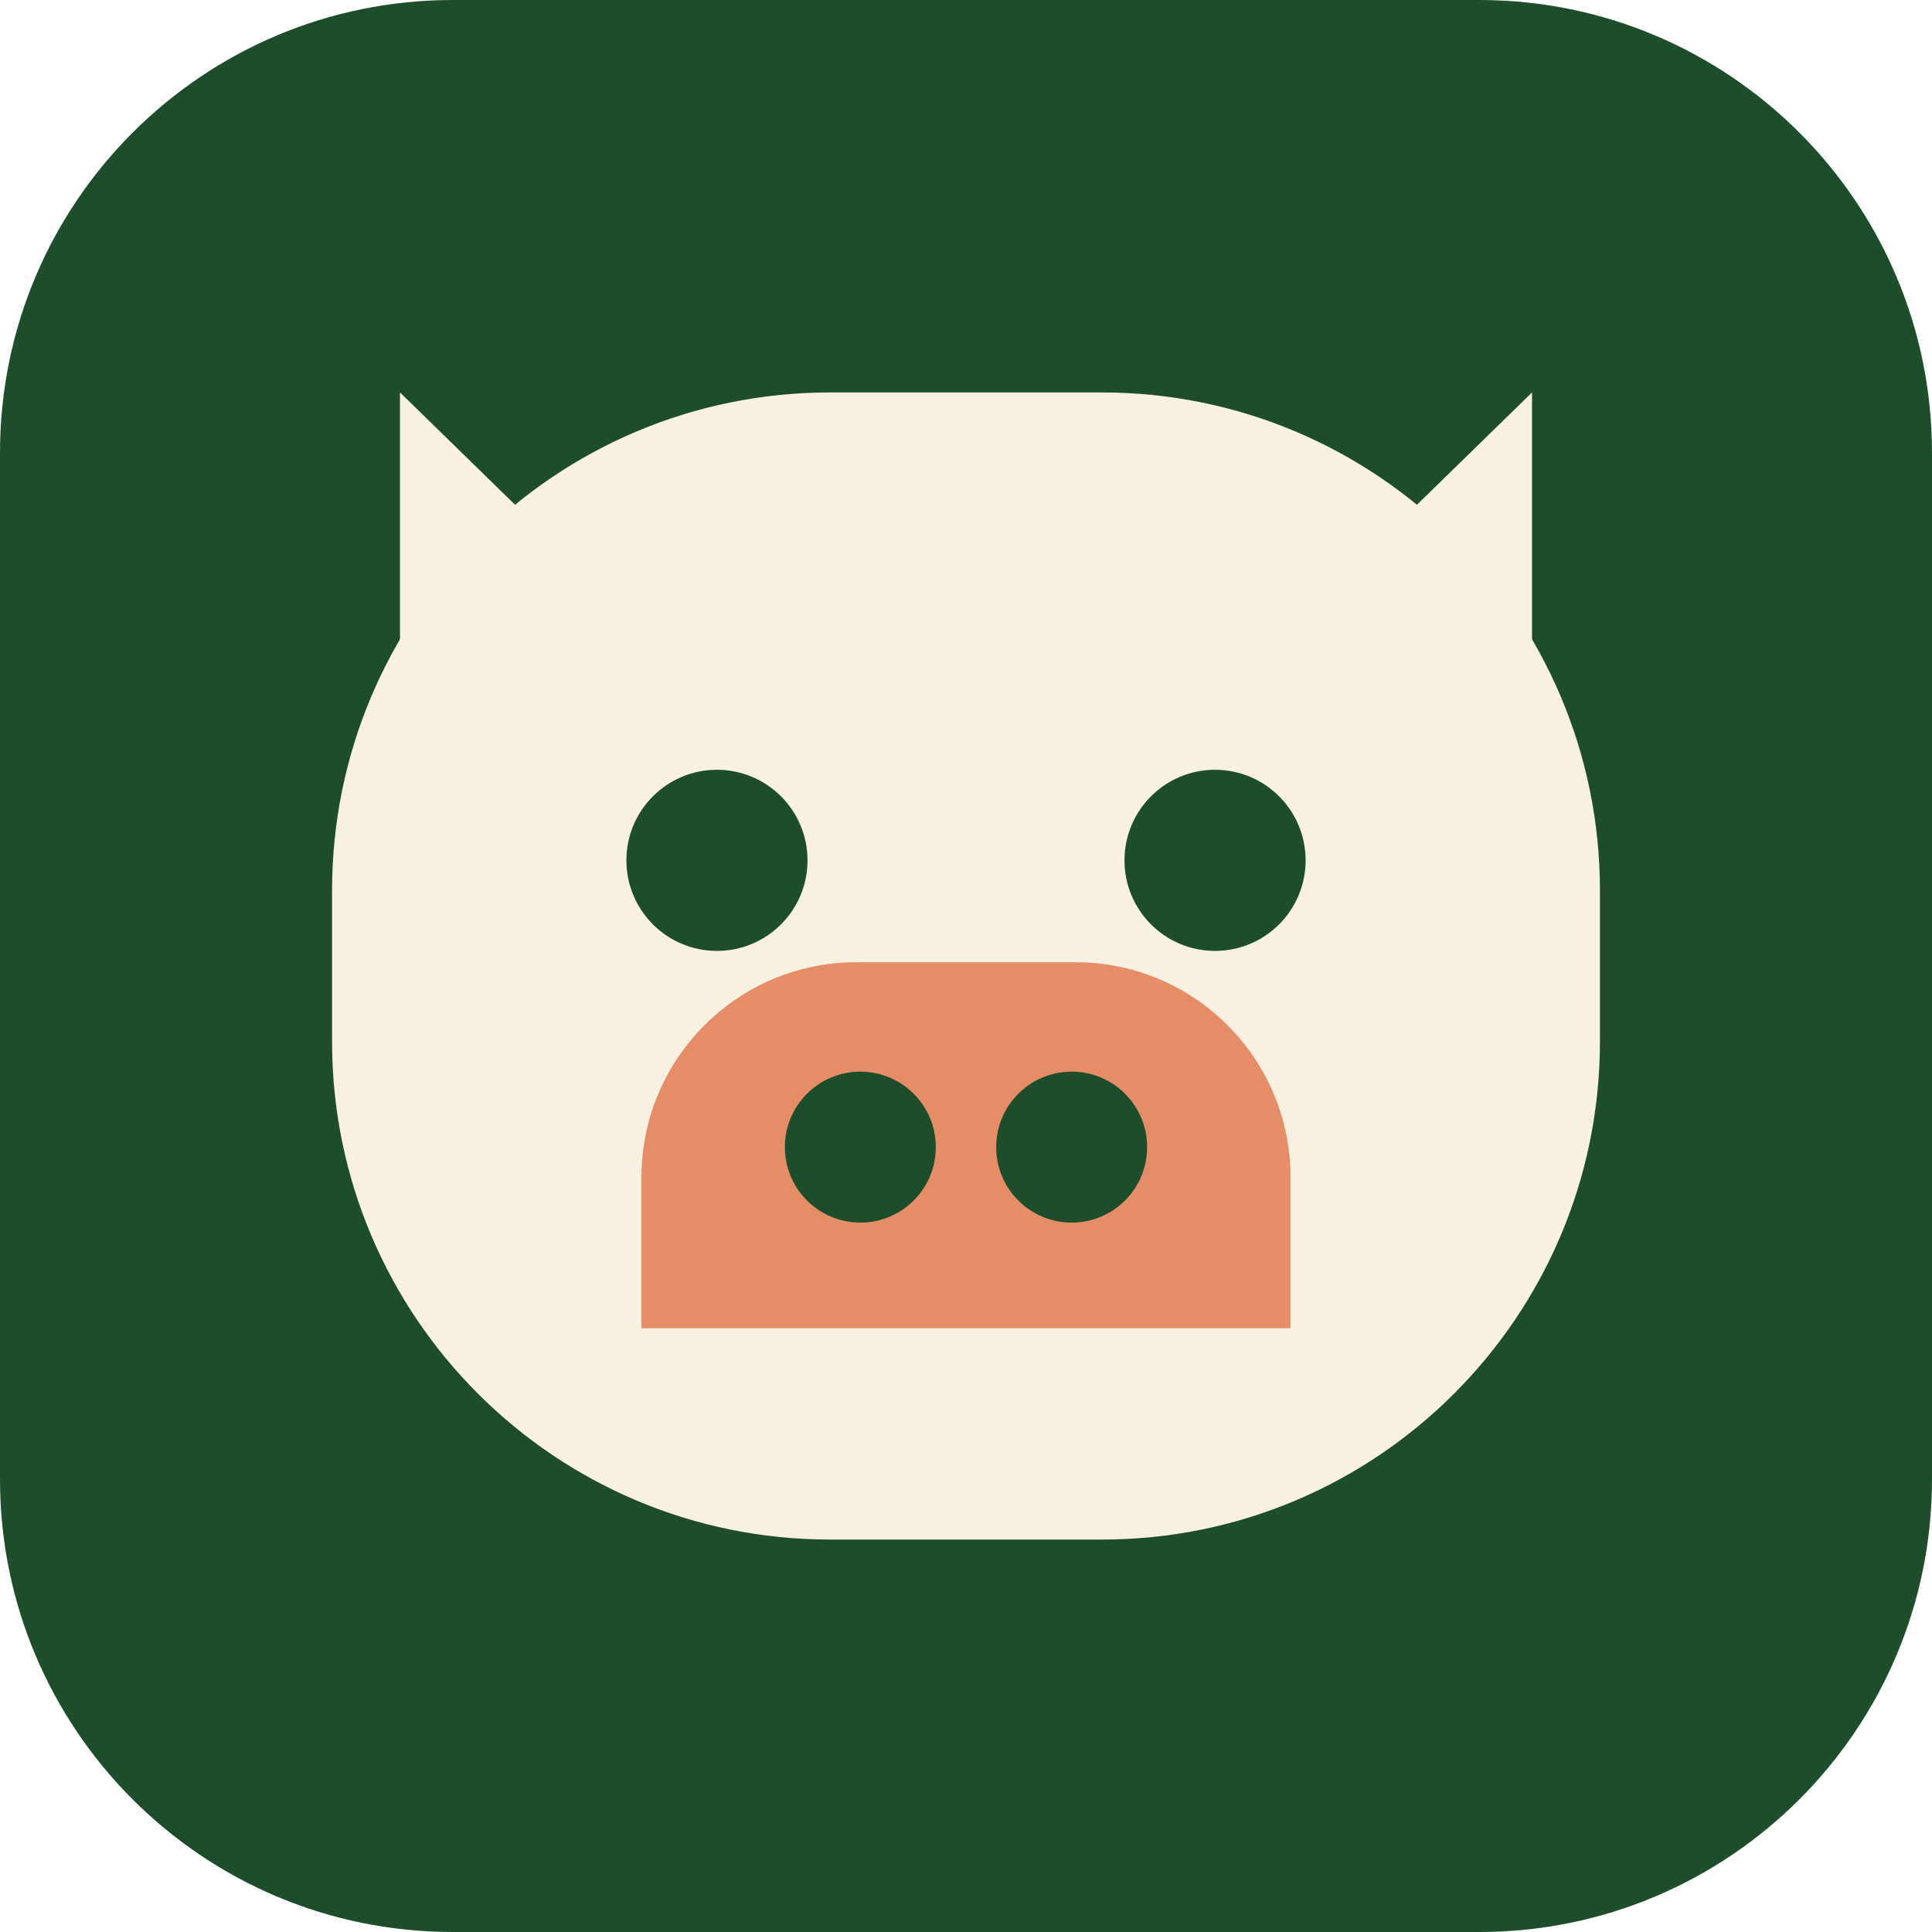
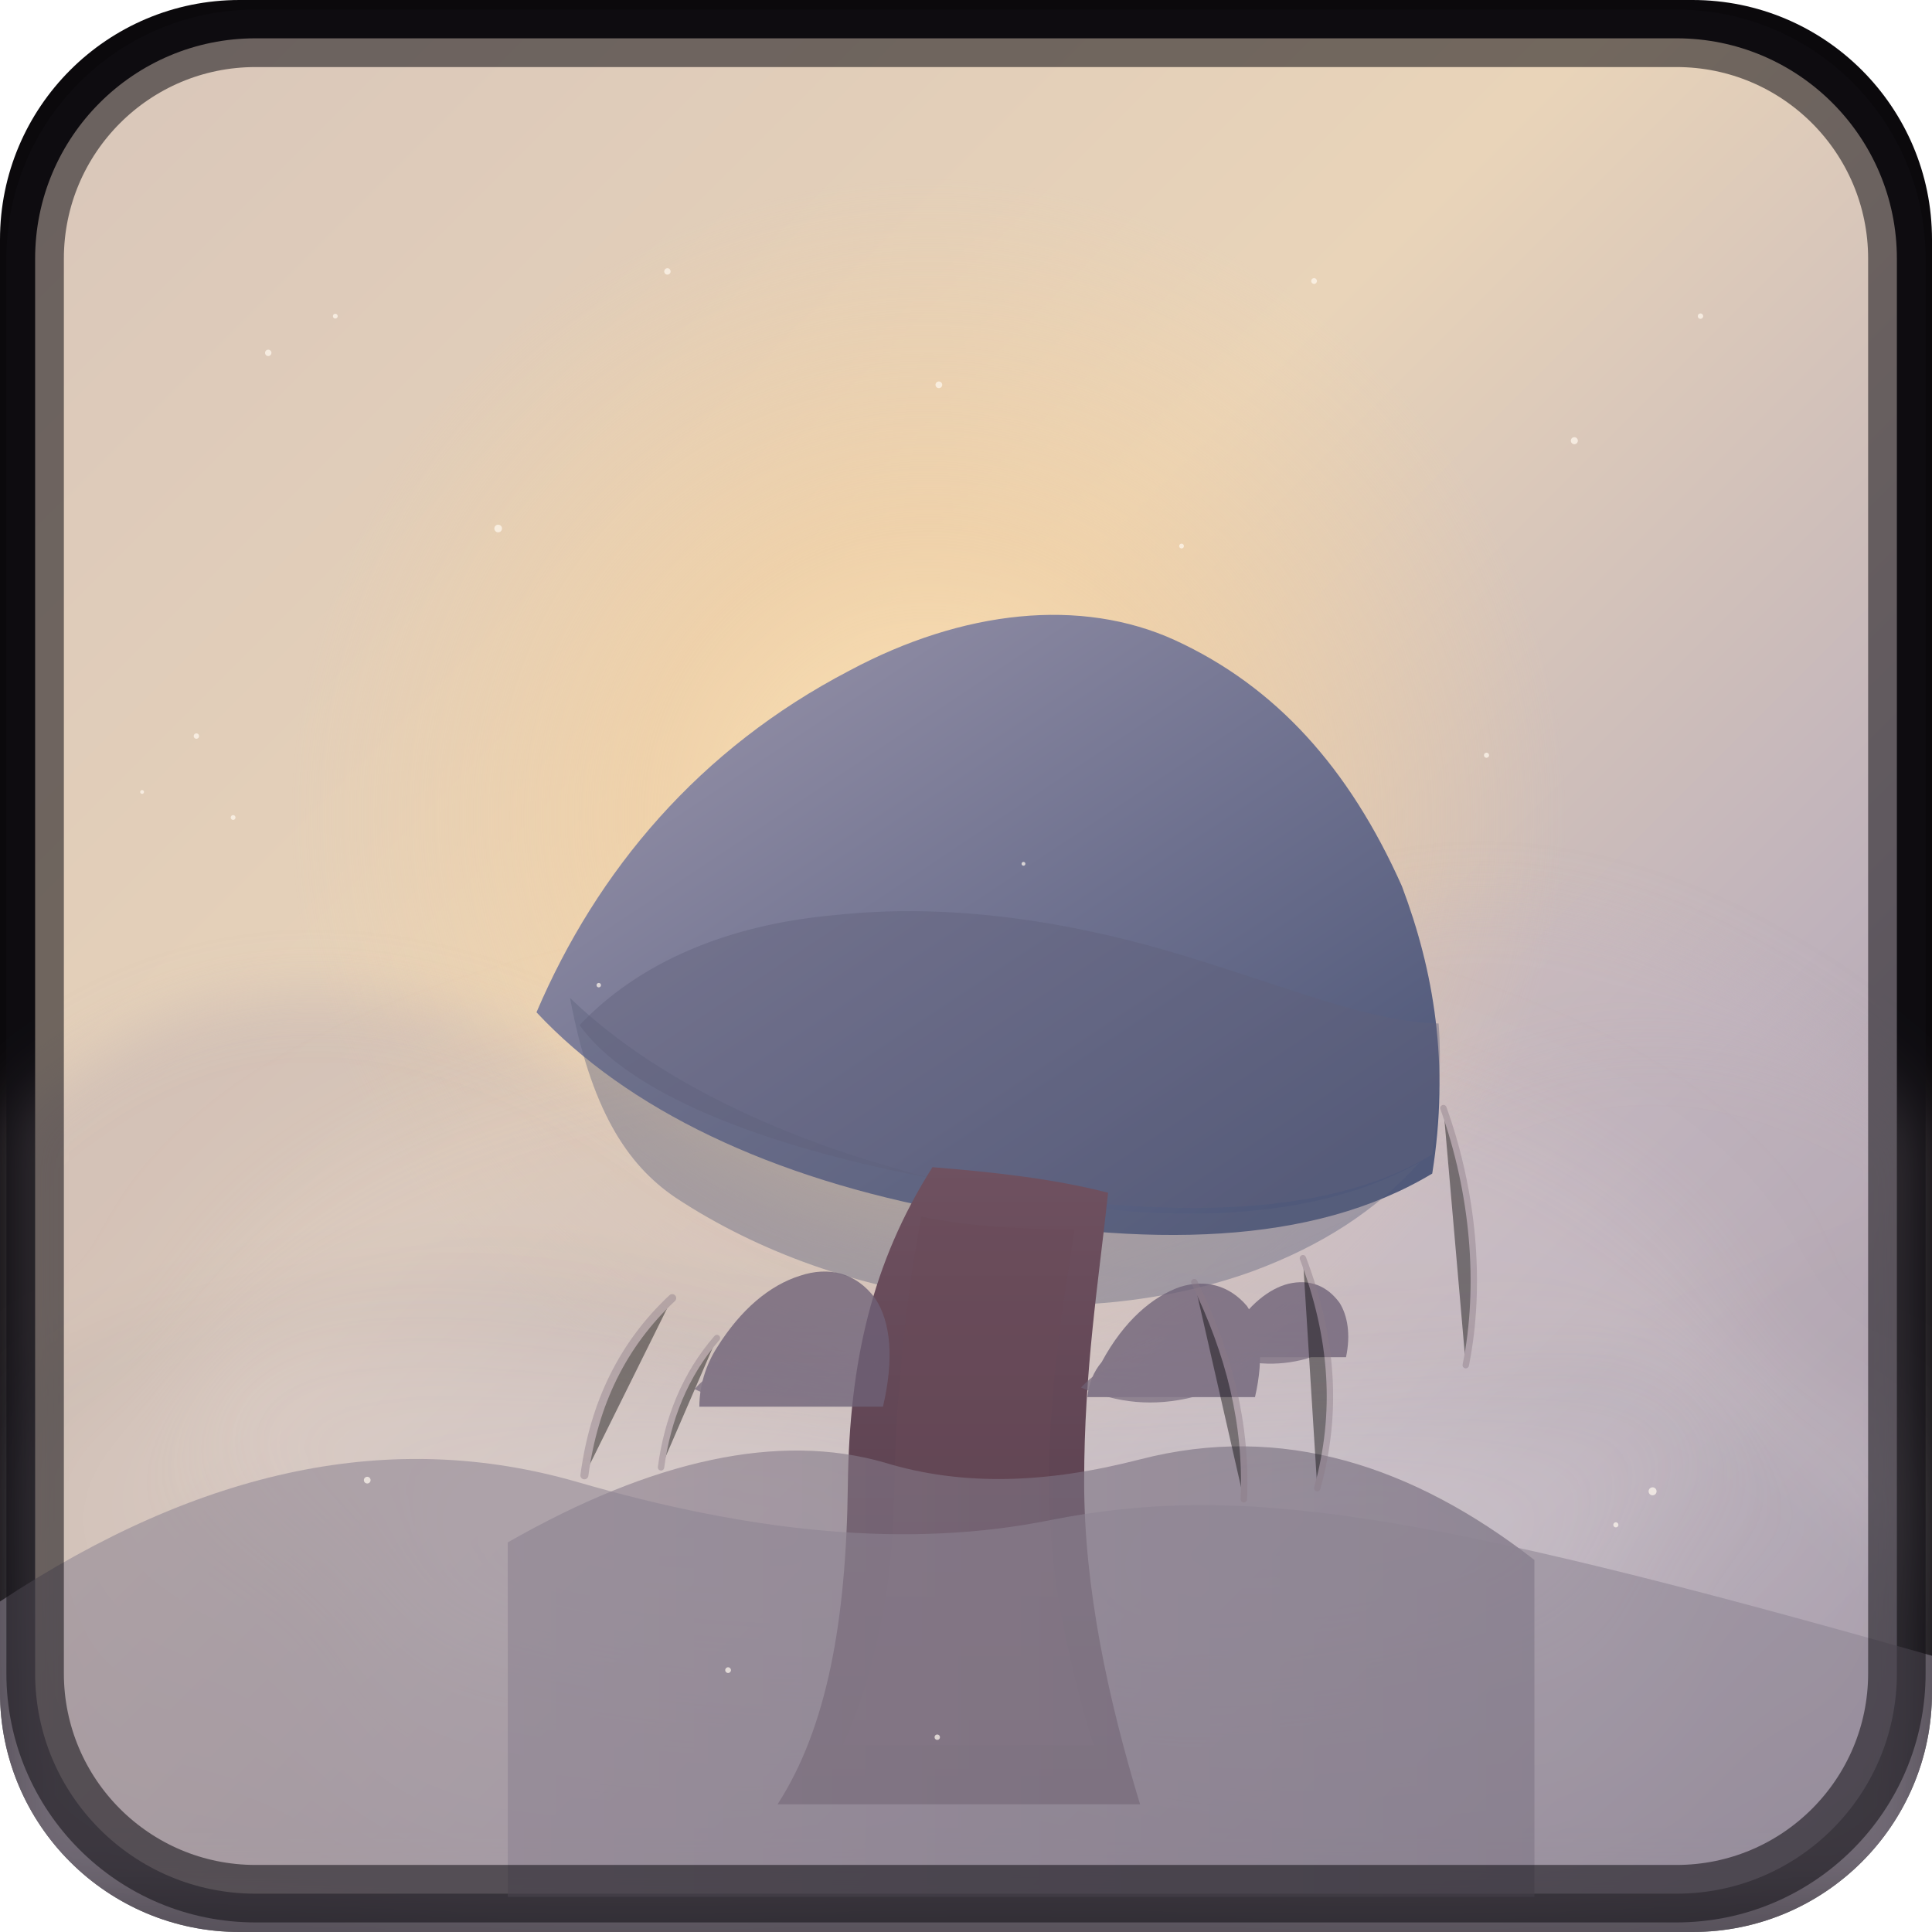
- <svg xmlns="http://www.w3.org/2000/svg" width="512" height="512" viewBox="0 0 512 512" fill="none">
-   <rect width="512" height="512" rx="120" fill="#1E4D2B" />
-   <rect x="88" y="104" width="336" height="304" rx="132" fill="#F8F1E1" />
-   <circle cx="190" cy="228" r="24" fill="#1E4D2B" />
-   <circle cx="322" cy="228" r="24" fill="#1E4D2B" />
-   <path d="M170 312C170 280.52 195.52 255 227 255H285C316.48 255 342 280.52 342 312V352H170V312Z" fill="#E58D66" />
-   <circle cx="228" cy="304" r="20" fill="#1E4D2B" />
-   <circle cx="284" cy="304" r="20" fill="#1E4D2B" />
-   <path d="M148 145L106 104V196H148V145Z" fill="#F8F1E1" />
-   <path d="M364 145L406 104V196H364V145Z" fill="#F8F1E1" />
+ <svg xmlns="http://www.w3.org/2000/svg" viewBox="0 0 1210 1210" role="img" aria-labelledby="title desc">
+   <defs>
+     <clipPath id="frame">
+       <rect width="1210" height="1210" rx="150" ry="150" />
+     </clipPath>
+     <linearGradient id="sky" x1="0" y1="0" x2="1" y2="1">
+       <stop offset="0%" stop-color="#d8c6ba" />
+       <stop offset="42%" stop-color="#e9d4b9" />
+       <stop offset="72%" stop-color="#bfb2bb" />
+       <stop offset="100%" stop-color="#988e9f" />
+     </linearGradient>
+     <radialGradient id="glow" cx="48%" cy="42%" r="34%">
+       <stop offset="0%" stop-color="#ffe6b8" stop-opacity="0.96" />
+       <stop offset="45%" stop-color="#f4d1a1" stop-opacity="0.6" />
+       <stop offset="100%" stop-color="#f4d1a1" stop-opacity="0" />
+     </radialGradient>
+     <linearGradient id="cap" x1="0.18" y1="0.18" x2="0.88" y2="0.9">
+       <stop offset="0%" stop-color="#8e8ba3" />
+       <stop offset="50%" stop-color="#6e718f" />
+       <stop offset="100%" stop-color="#50597a" />
+     </linearGradient>
+     <linearGradient id="stalk" x1="0.5" y1="0" x2="0.5" y2="1">
+       <stop offset="0%" stop-color="#6f5160" />
+       <stop offset="100%" stop-color="#4f3746" />
+     </linearGradient>
+     <linearGradient id="hill" x1="0" y1="0" x2="1" y2="0">
+       <stop offset="0%" stop-color="#8f8391" />
+       <stop offset="100%" stop-color="#6e6577" />
+     </linearGradient>
+     <radialGradient id="mist" cx="50%" cy="20%" r="90%">
+       <stop offset="0%" stop-color="#ffffff" stop-opacity="0.35" />
+       <stop offset="100%" stop-color="#ffffff" stop-opacity="0" />
+     </radialGradient>
+     <filter id="soften" x="-20%" y="-20%" width="140%" height="140%">
+       <feGaussianBlur stdDeviation="18" />
+     </filter>
+     <filter id="mistBlur" x="-30%" y="-30%" width="160%" height="160%">
+       <feGaussianBlur stdDeviation="36" />
+     </filter>
+   </defs>
+   <g clip-path="url(#frame)">
+     <rect width="1210" height="1210" fill="#0b090c" />
+     <rect x="22" y="24" width="1166" height="1162" rx="138" ry="138" fill="url(#sky)" />
+     <rect x="22" y="24" width="1166" height="1162" rx="138" ry="138" fill="url(#glow)" />
+     <g opacity="0.38" filter="url(#soften)">
+       <path d="M-32 736C116 573 280 604 424 705C551 794 693 816 869 709C1003 628 1118 637 1262 757V1188H-32Z" fill="#b8aab2" />
+       <path d="M-22 882C130 780 324 767 498 835C681 907 898 900 1085 805C1161 767 1221 753 1264 753V1188H-22Z" fill="#9d93a2" opacity="0.82" />
+       <path d="M809 594C892 551 986 553 1092 612C1164 652 1211 696 1244 739V1056C1187 954 1117 896 1030 858C934 816 859 811 768 836C679 860 611 866 542 847C677 789 753 709 809 594Z" fill="#c6b8c2" opacity="0.65" />
+     </g>
+     <g opacity="0.55" filter="url(#mistBlur)">
+       <ellipse cx="267" cy="1030" rx="344" ry="195" fill="url(#mist)" />
+       <ellipse cx="634" cy="1080" rx="425" ry="226" fill="url(#mist)" />
+       <ellipse cx="976" cy="1038" rx="323" ry="180" fill="url(#mist)" />
+       <ellipse cx="603" cy="858" rx="488" ry="216" fill="#f5eee9" opacity="0.24" />
+     </g>
+     <path d="M336 634C374 545 438 469 532 420C603 382 677 374 736 401C799 430 845 481 878 555C898 608 908 666 897 735C822 780 719 782 597 759C483 738 393 695 336 634Z" fill="url(#cap)" />
+     <path d="M357 625C415 681 509 724 624 747C731 768 823 765 889 728C862 758 828 780 785 796C675 836 529 820 423 750C392 729 370 694 357 625Z" fill="#5c627d" opacity="0.42" />
+     <path d="M363 642C400 603 455 579 524 573C590 566 661 575 733 596C807 618 857 640 901 641C903 666 901 694 897 723C830 764 722 765 589 739C474 718 392 683 363 642Z" fill="#5f607a" opacity="0.42" />
+     <path d="M584 731C621 734 659 738 694 747C688 803 679 858 679 928C679 995 694 1064 714 1130H487C518 1082 530 1015 531 930C532 853 546 791 584 731Z" fill="url(#stalk)" />
+     <path d="M577 762C606 768 640 770 673 770C665 822 657 872 657 929C657 980 667 1036 685 1093H528C549 1046 559 992 560 935C561 874 567 816 577 762Z" fill="#694957" opacity="0.38" />
+     <path d="M318 966C409 914 488 897 554 916C603 931 656 929 714 914C803 891 885 918 961 977V1188H318Z" fill="url(#hill)" opacity="0.62" />
+     <path d="M0 1003C127 919 246 895 361 928C471 960 569 970 658 952C775 929 886 945 1210 1037V1210H0Z" fill="#8d8493" opacity="0.56" />
+     <g fill="#6e6277" opacity="0.78">
+       <path d="M449 844C464 820 482 805 501 799C519 793 536 797 548 813C558 828 560 851 553 881H438C438 868 442 855 449 844Z" />
+       <path d="M435 870C449 854 472 846 504 845C525 845 541 849 553 856C544 864 532 871 514 876C487 884 460 882 435 870Z" opacity="0.86" />
+       <path d="M690 853C704 827 722 812 739 806C755 801 770 805 781 818C789 830 792 849 786 875H681C682 866 685 859 690 853Z" />
+       <path d="M677 869C691 854 710 847 738 847C757 847 772 850 782 857C775 865 764 871 747 875C723 881 700 879 677 869Z" opacity="0.84" />
+       <path d="M771 835C782 817 795 807 807 804C820 801 831 805 839 816C844 824 846 836 843 850H760C761 844 765 839 771 835Z" />
+       <path d="M761 847C772 835 787 829 808 829C823 829 834 832 843 837C838 843 830 847 818 851C800 856 781 855 761 847Z" opacity="0.84" />
+     </g>
+     <g stroke="#8a7986" stroke-linecap="round" opacity="0.42">
+       <path d="M421 813C390 842 372 879 366 924" stroke-width="5" />
+       <path d="M449 838C429 861 418 889 414 919" stroke-width="4" />
+       <path d="M748 803C770 848 781 892 779 939" stroke-width="4" />
+       <path d="M816 788C835 838 838 885 825 932" stroke-width="4" />
+       <path d="M904 694C923 747 928 805 918 855" stroke-width="4" />
+     </g>
+     <g fill="#fff8ef" opacity="0.72">
+       <circle cx="168" cy="221" r="2" />
+       <circle cx="210" cy="198" r="1.5" />
+       <circle cx="312" cy="331" r="2.4" />
+       <circle cx="418" cy="170" r="2" />
+       <circle cx="588" cy="241" r="2.1" />
+       <circle cx="823" cy="176" r="1.8" />
+       <circle cx="986" cy="276" r="2.2" />
+       <circle cx="1065" cy="198" r="1.7" />
+       <circle cx="1035" cy="934" r="2.5" />
+       <circle cx="1012" cy="955" r="1.6" />
+       <circle cx="456" cy="1046" r="1.8" />
+       <circle cx="587" cy="1088" r="1.7" />
+       <circle cx="230" cy="927" r="2.1" />
+       <circle cx="123" cy="461" r="1.7" />
+       <circle cx="89" cy="496" r="1.2" />
+       <circle cx="146" cy="512" r="1.5" />
+       <circle cx="931" cy="473" r="1.6" />
+       <circle cx="641" cy="541" r="1.2" />
+       <circle cx="740" cy="342" r="1.5" />
+       <circle cx="375" cy="617" r="1.4" />
+     </g>
+     <rect x="22" y="24" width="1166" height="1162" rx="138" ry="138" fill="none" stroke="#111014" stroke-opacity="0.55" stroke-width="36" />
+   </g>
</svg>
